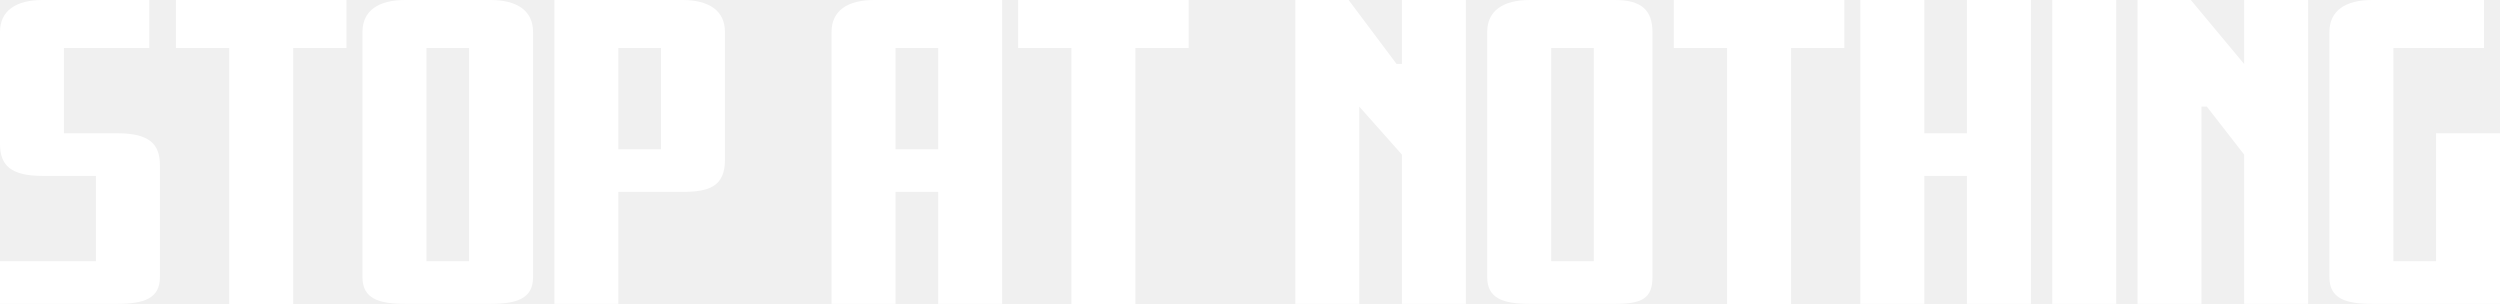
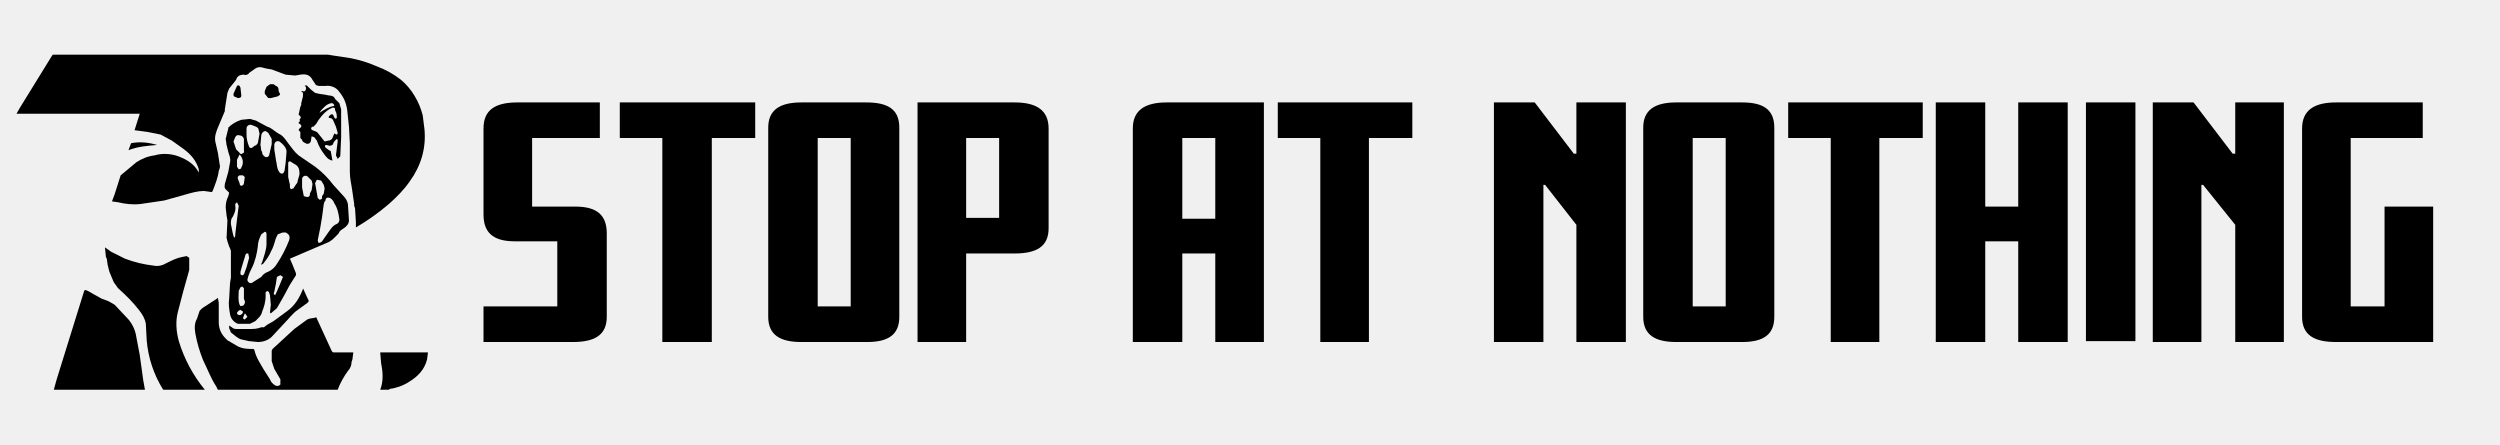
- <svg xmlns="http://www.w3.org/2000/svg" viewBox="0 0 469 57">
-   <path fill="#fff" d="M30 52c0 4-3 5-8 5H0v-8h18V33H8c-6 0-8-2-8-6V6c0-4 3-6 8-6h20v9H12v16h10c6 0 8 2 8 6zM65 9H55v49H43V9H33V0h32zM100 52c0 4-3 5-8 5H76c-5 0-8-1-8-5V6c0-4 3-6 8-6h16c5 0 8 2 8 6zm-12-3V9h-8v40zM136 30c0 5-3 6-8 6h-12v21h-12V0h24c5 0 8 2 8 6zm-12-2V9h-8v19zM188 57h-12V36h-8v21h-12V6c0-4 3-6 8-6h24zm-12-29V9h-8v19zM223 9h-10v49h-12V9h-10V0h32zM275 57h-12V29l-8-9v37h-12V0h10l9 12h1V0h12zM310 52c0 4-2 5-7 5h-16c-5 0-8-1-8-5V6c0-4 3-6 8-6h16c5 0 7 2 7 6zm-11-3V9h-8v40zM346 9h-10v49h-12V9h-10V0h32zM381 57h-12V33h-8v24h-12V0h12v25h8V0h12zM397 57h-12V0h12zM433 57h-12V29l-7-9h-1v37h-12V0h10l10 12V0h12zM469 57h-24c-5 0-8-1-8-5V6c0-4 3-6 8-6h21v9h-17v40h8V25h12z" />
+ <svg xmlns="http://www.w3.org/2000/svg" viewBox="0 0 2880 512">
+   <path d="M378 63l6 1 20 3c10 2 20 5 29 9 11 4 20 9 29 16 12 10 21 25 25 41l2 16c2 22-4 42-17 60-7 10-15 18-24 26a262 262 0 01-38 27v-6l-1-16-1-3v-2l-2-14c-1-8-3-15-3-23v-17-16l-1-19-2-19c-1-8-4-15-9-21-3-5-10-8-16-7h-8l-3-1-4-6c-3-6-8-7-14-6l-6 1-11-1-16-6-6-1-4-1c-3-1-6-1-9 1l-7 5c-1 2-4 3-6 2-5 0-8 2-9 6l-8 10-2 5-3 19v2l-8 19c-2 5-4 10-3 16l3 13 2 13c1 3 0 5-1 8-1 8-4 15-7 23-1 2-2 1-3 1l-7-1c-7 0-14 2-21 4l-25 7-27 4c-9 1-18 0-26-2l-7-1 3-8a3310 3310 0 017-22l18-15c6-4 13-7 21-8 10-3 22-2 32 3 7 3 14 8 18 15l1 2v-4c-3-10-9-17-17-23l-14-10-13-7-5-1-5-1-5-1-15-2 6-19H19l4-7 37-60 1-1h317zM251 449l-2-4c-6-9-10-20-15-30-4-10-7-20-9-31-1-6-1-12 2-17l3-9 3-3 17-11 1-1 1 6v22c0 8 3 14 8 19l2 2 12 7c6 3 12 3 18 3l1 1c2 9 7 16 11 23l7 11c1 3 3 5 6 7 2 1 4 1 6-1v-6l-7-12-3-9v-12l1-2 25-23 15-11 3-1 6-1c1-1 2 0 2 1l17 37c1 2 2 2 3 2h22l-1 8-1 3c0 3-1 7-4 10-5 7-9 14-12 22H251zM62 449l3-11 32-103 1-1 3 1 7 4 9 5 8 3 7 4 16 17c5 6 8 13 9 20l4 21 4 29 2 11H62z" />
+   <path d="M188 449a127 127 0 01-19-57l-1-19c-1-6-4-11-8-16-7-9-15-17-24-25l-5-7-5-12-2-8-1-7-1-2-1-10v-1l7 5 10 5 6 3a137 137 0 0033 8c5 1 10 0 15-3 6-3 12-6 18-7l5-1 3 2v14l-7 25-6 23c-3 11-2 23 1 34a162 162 0 0030 56h-48zM438 449c4-10 3-21 1-31l-1-12h55l-1 8c-3 12-11 20-21 26-6 4-14 7-22 8l-1 1h-10zM311 360l1-9-1-11-1-3a2 2 0 00-4 1v3c0 7-2 13-4 18-1 5-5 8-8 11l-6 3h-14c-5-2-8-6-9-11-1-6-2-12-1-18l1-18 1-6v-6-25l-1-3-1-2-2-6-1-4 1-20-1-6-1-9c0-5 1-9 3-13l1-4-2-2-2-2c-2-2-1-4-1-6l4-14 2-11c1-5-1-8-2-12l-2-8-1-7 3-12v-1c4-4 9-7 15-9l10-1 7 2 13 7c4 1 7 4 10 6l3 2c5 2 8 7 11 11 4 5 7 10 12 14l19 13c8 6 15 13 21 21l10 11c4 4 7 8 7 14l1 16c0 4-3 7-6 9s-5 3-6 6c-4 4-8 9-14 11l-42 18 3 7 4 10v2l-7 11-7 13-8 14-7 6-1-1zm-10-55v-1l1-2c2-7 5-14 5-21v-11c0-1 0-3-2-3l-4 3c-2 4-4 9-4 14-1 8-3 17-7 25a54 54 0 00-5 13 4 4 0 005 4l11-7c2-3 5-5 8-6a22 22 0 0010-9 144 144 0 0014-27c1-3 1-6-2-8-2-2-4-1-6-1l-5 2-2 4c-2 6-3 11-6 16-2 5-5 9-9 14l-2 1zm90-52c-1-7-2-13-6-19-1-3-3-5-5-6-3-1-5 0-5 3l-1 1-1 3-2 15-2 12-3 15 1 3 3-1 1-1 7-10c3-4 5-8 10-10 2-1 3-3 3-5zm-61-77c1-5-4-10-8-13-3-1-5 0-6 3v6l2 13c1 4 1 9 3 12 1 2 2 3 4 3s2-2 3-4v-1l1-7 1-12zm4 37v3l1 2 3-1 2-3c1-2 3-3 3-6l2-7c0-4 0-8-4-11l-5-3c-2-2-4-1-4 1v16l2 9zm-35-59l-1-4c0-2-1-3-3-4l-5-2c-3-1-6 1-6 4v7c0 5 1 9 3 14 1 2 3 2 5 0l1-1c2 0 3-2 4-3l2-11zm1 13c1 3 0 6 2 8v1c0 2 2 4 4 5 2 0 3 0 4-2l3-13v-6l-4-7-3-2c-3 0-5 3-5 5l-1 11zm60 45l-1-4-5-5a4 4 0 00-6 3v10l2 10 4 1c2 0 2-1 3-2v-2l2-4 1-7zm-91-49l3 9 4 4c0 1 2 2 3 1s3-1 2-3v-7-7c-1-3-3-4-5-4-2-1-4 0-5 2l-2 5zm105 54l-1-4-3-5-5-1-2 4 3 17 2 2c2 0 3-1 3-2v-2l2-3 1-6zm-103 20c1 5-1 9-3 13-2 2-2 5-2 8l2 10 1 4 1 2 1-2v-2l2-17 2-16-1-2-1-2-2 2v2zm10 103v-8l-2-2-2 1-2 4c0 5-1 11 1 16 1 2 1 2 4 1 1 0 3-4 2-5l-1-3v-4zm36 0l1-2a557 557 0 008-19l-3-2-4 2-1 7-2 10c-1 2-1 3 1 4zm-30-43l-1-5h-2l-1 1-4 13-2 7v3c2 2 3 1 4 0l3-8 3-11zm-11-119l-3 6v8l2 3c2 0 3-1 3-2 3-5 2-11-2-15zm6 26l-2-2h-4a3 3 0 00-2 4l2 5c0 2 1 3 2 3 2 0 3-2 3-3l1-7zm-6 159c2 0 4-2 4-4l-3-2c-1 0-4 2-4 4a3 3 0 003 2zm6-2l-2 5a2 2 0 002 2l3-3-2-3-1-1zM383 185c-5-1-7-4-10-8s-6-9-8-15l-3-4-3-1-1 6a4 4 0 01-6 2c-2-1-4-2-4-4l-2-2v-3-4l-2-2 1-2c3-2 3-4-1-6v-1c1 0 2-2 1-3 2-3 2-3 0-5l-1-1 2-9 1-2v-2l2-8v-4l-2-2c2-1 3 2 5-1 1-2 1-4-1-5a2 2 0 013 0l4 4 5 4a73 73 0 0011 2l5 1c3 0 6 1 7 4l5 5 2 7v32l-1 22-3 3-1-2-1-2 2-16v-2l-1-1-1 1-2 2-2 4-3 1-4-1c-2 0-2 2-1 3l4 3 2 1 2 11zm3-31l1 1c1 0 2 0 2-2l-2-7-3-7c-1-2-2-3-4-3-1 0-2-1-1-2l2-2c2-1 3 0 4 3 1 2 1 2 3 1 0-3 0-6-2-9v-1c0-2-1-2-3-2l-4 2c-6 4-11 10-15 17l-3 3a2 2 0 00-1 4l5 2 1 1 8 10 4-1c2 0 4-1 5-3l2-5h1zm-1-32a3 3 0 00-4-3c-5 1-8 5-11 8l-2 3c6-4 11-7 17-8z" />
+   <path d="M264 375l3 2c2 2 4 2 7 2h13c5 0 9 0 14-2h3l4-3 7-4 15-11c10-7 15-16 19-26v-1l5 11 1 2c1 2 1 2-1 4l-11 8c-6 4-11 11-16 16l-14 15c-4 4-10 6-16 6l-10-1-9-2c-4-1-8-5-12-8l-2-5v-3zM312 113h-3l-4-5v-3l2-5 4-3h4l3 2c3 1 3 4 3 6l1 2c1 2 1 2-2 4l-8 2zM181 167c-12 1-23 2-33 6l3-8c10-2 20-1 30 2zM274 113l-2-1c-3-1-3-1-3-4l4-9a2 2 0 013 0l1 2 1 9c0 2-1 3-4 3z" />
+   <path d="M699 365c0 21-14 29-39 29H557v-41h85v-75h-49c-26 0-36-11-36-31v-99c0-21 13-30 39-30h95v41h-78v79h50c26 0 36 11 36 31v96zM870 159h-50v235h-57V159h-49v-41h156v41zM1036 365c0 20-12 29-37 29h-76c-24 0-38-8-38-29V147c0-20 13-29 38-29h75c25 0 38 8 38 29v218zm-56-12V159h-38v194h38zM1208 263c0 21-14 29-39 29h-56v102h-56V118h112c25 0 39 9 39 30v115zm-57-12v-92h-38v92h38zM1456 394h-56V292h-38v102h-57V148c0-21 14-30 39-30h112v276zm-56-142v-93h-38v93h38zM1627 159h-50v235h-56V159h-49v-41h155v41zM1873 394h-57V259l-36-46h-2v181h-57V118h47l45 59h3v-59h57v276zM2044 365c0 20-12 29-37 29h-76c-24 0-38-8-38-29V147c0-20 13-29 38-29h76c24 0 37 8 37 29v218zm-56-12V159h-38v194h38zM2215 159h-50v235h-56V159h-49v-41h155v41zM2382 394h-57V278h-38v116h-57V118h57v120h38V118h57v276zM2403 118h57v275h-57zM2631 394h-56V259l-37-46h-2v181h-56V118h47l45 59h3v-59h56v276zM2803 394h-112c-25 0-39-8-39-29V148c0-21 14-30 39-30h100v41h-83v194h39V238h56v156z" />
</svg>
